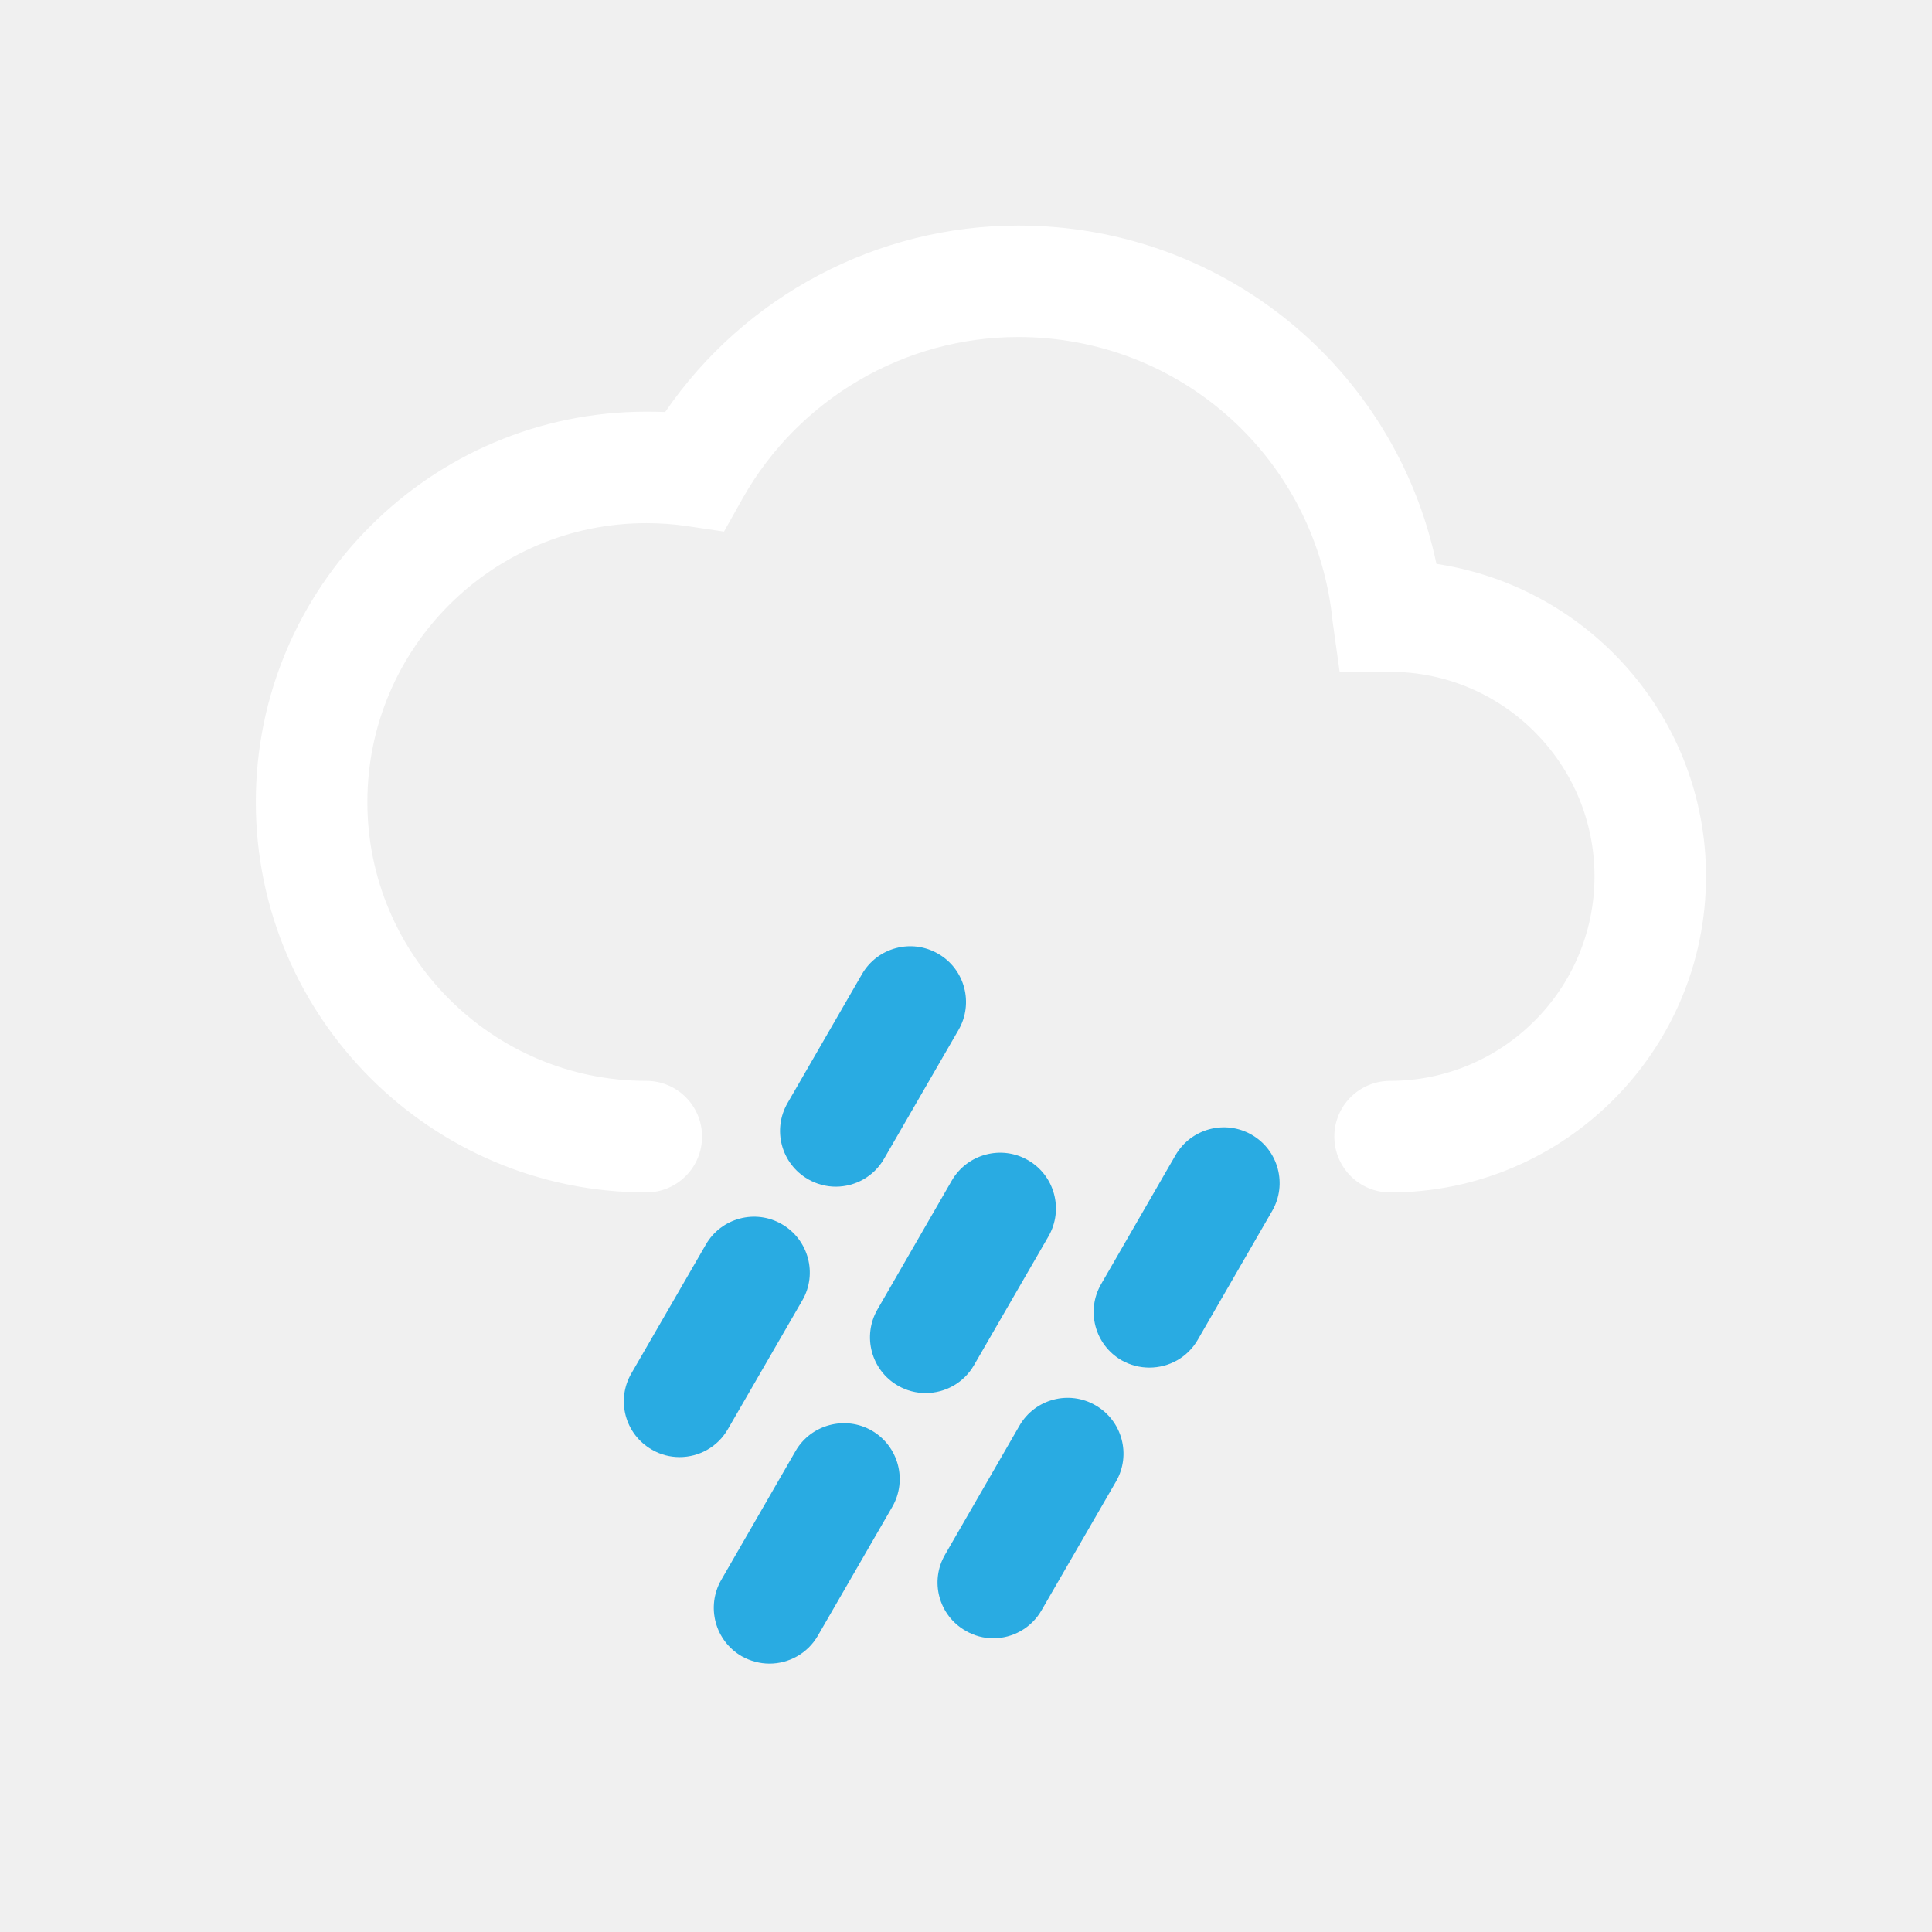
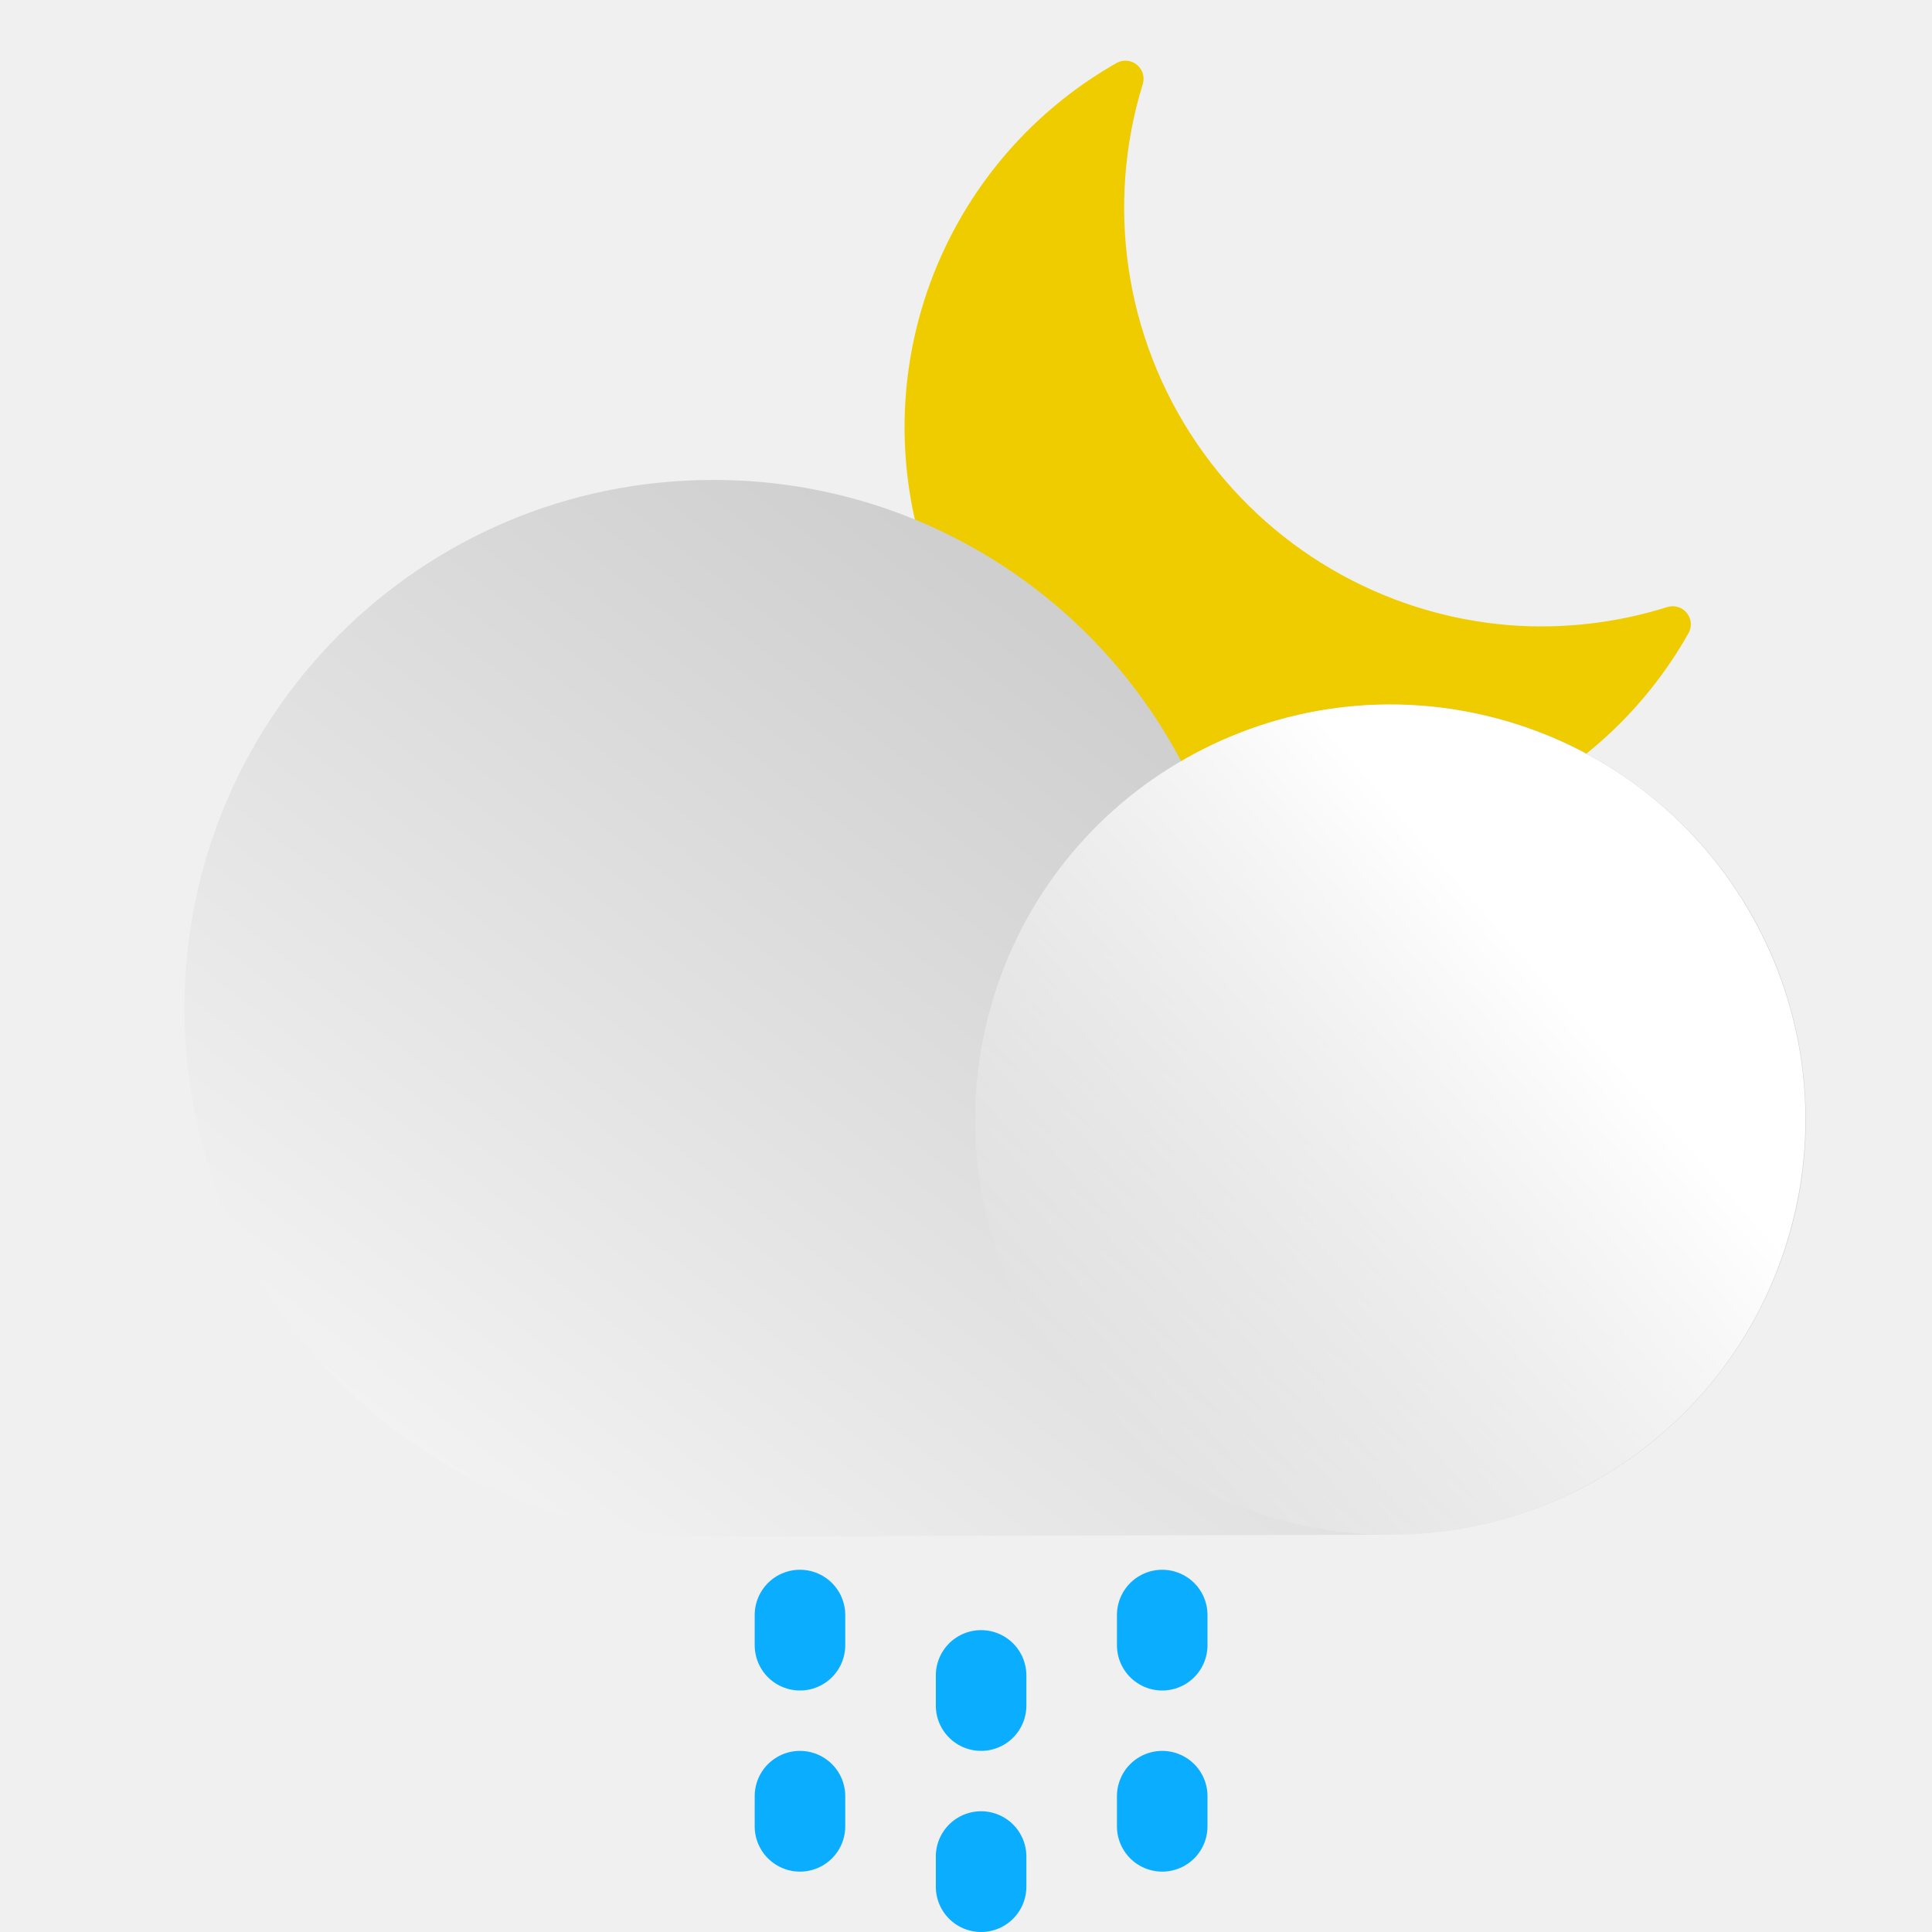
- <svg xmlns="http://www.w3.org/2000/svg" width="116px" height="116px" viewBox="0 0 116 116" version="1.1">
-   <defs />
-   <g id="Page-1" stroke="none" stroke-width="1" fill="none" fill-rule="evenodd">
-     <g id="Rainn">
-       <g id="Imported-Layers-2" transform="translate(15, 13)">
-         <path d="M68.467,58.595 C66.614,58.595 65.115,57.094 65.115,55.241 C65.115,53.391 66.614,51.896 68.467,51.896 C75.225,51.896 80.736,46.392 80.736,39.614 C80.736,32.842 75.225,27.338 68.467,27.338 L65.434,27.338 L65.013,24.315 C64.051,14.586 55.932,7.236 46.134,7.236 C39.306,7.236 32.968,10.946 29.597,16.909 L28.47,18.917 L26.196,18.579 C25.414,18.467 24.625,18.411 23.804,18.411 C14.571,18.411 7.057,25.919 7.057,35.155 C7.057,44.381 14.571,51.896 23.804,51.896 C25.654,51.896 27.152,53.391 27.152,55.241 C27.152,57.094 25.654,58.595 23.804,58.595 C10.878,58.595 0.36,48.078 0.36,35.155 C0.36,22.229 10.878,11.718 23.804,11.718 C24.185,11.718 24.566,11.725 24.938,11.738 C29.702,4.785 37.637,0.543 46.134,0.543 C58.432,0.543 68.776,9.099 71.246,20.856 C80.433,22.242 87.432,30.128 87.432,39.614 C87.432,50.082 78.925,58.595 68.467,58.595" id="Fill-1" fill="#FFFFFF" />
-         <path d="M35.182,58.25 C34.617,58.25 34.036,58.102 33.513,57.8 C31.907,56.87 31.358,54.83 32.288,53.223 L36.753,45.492 C37.676,43.888 39.73,43.336 41.33,44.266 C42.93,45.183 43.476,47.237 42.552,48.837 L38.084,56.568 C37.469,57.646 36.339,58.25 35.182,58.25" id="Fill-2" fill="#29ABE2" />
-         <path d="M40.578,70.641 C40.009,70.641 39.437,70.499 38.908,70.194 C37.305,69.267 36.763,67.22 37.683,65.623 L42.148,57.882 C43.071,56.285 45.128,55.733 46.725,56.66 C48.329,57.583 48.874,59.63 47.951,61.234 L43.482,68.965 C42.864,70.039 41.737,70.641 40.578,70.641" id="Fill-3" fill="#29ABE2" />
-         <path d="M54.01,69.113 C53.441,69.113 52.869,68.972 52.34,68.673 C50.737,67.749 50.188,65.699 51.115,64.096 L55.577,56.364 C56.503,54.758 58.557,54.212 60.154,55.132 C61.757,56.055 62.306,58.109 61.383,59.706 L56.917,67.44 C56.296,68.518 55.173,69.113 54.01,69.113" id="Fill-4" fill="#29ABE2" />
-         <path d="M25.805,74.485 C25.23,74.485 24.658,74.344 24.133,74.035 C22.529,73.112 21.98,71.071 22.904,69.468 L27.376,61.733 C28.296,60.123 30.356,59.578 31.943,60.501 C33.549,61.428 34.098,63.481 33.172,65.078 L28.703,72.809 C28.082,73.89 26.962,74.485 25.805,74.485" id="Fill-5" fill="#29ABE2" />
-         <path d="M31.203,86.885 C30.635,86.885 30.057,86.737 29.531,86.442 C27.928,85.512 27.385,83.465 28.302,81.865 L32.764,74.127 C33.687,72.523 35.751,71.981 37.341,72.895 C38.945,73.825 39.497,75.872 38.573,77.475 L34.105,85.21 C33.487,86.281 32.357,86.885 31.203,86.885" id="Fill-6" fill="#29ABE2" />
-         <path d="M44.635,85.364 C44.064,85.364 43.492,85.216 42.966,84.907 C41.36,83.984 40.814,81.937 41.744,80.34 L46.206,72.606 C47.129,70.996 49.183,70.45 50.78,71.38 C52.38,72.303 52.932,74.35 52.009,75.947 L47.537,83.682 C46.919,84.759 45.792,85.364 44.635,85.364" id="Fill-7" fill="#29ABE2" />
-       </g>
-     </g>
-   </g>
+ <svg xmlns="http://www.w3.org/2000/svg" data-name="Layer 1" id="Layer_1" viewBox="0 0 64 64">
+   <defs>
+     <style>.cls-1{fill:#efcc00;}.cls-2{fill:url(#linear-gradient);}.cls-3{fill:url(#linear-gradient-2);}.cls-4{fill:none;stroke:#0baeff;stroke-linecap:round;stroke-miterlimit:10;stroke-width:3px;}</style>
+     <linearGradient gradientTransform="matrix(-1, 0, 0, 1, -378.03, 0)" gradientUnits="userSpaceOnUse" id="linear-gradient" x1="-397.28" x2="-418.37" y1="52.39" y2="25.08">
+       <stop offset="0" stop-color="#f2f2f2" />
+       <stop offset="1" stop-color="#cfcfcf" />
+     </linearGradient>
+     <linearGradient gradientTransform="matrix(0, -1, -1, 0, 103.42, -388.95)" gradientUnits="userSpaceOnUse" id="linear-gradient-2" x1="-430.14" x2="-418.52" y1="51.15" y2="68.8">
+       <stop offset="0.02" stop-color="#fff" />
+       <stop offset="1" stop-color="#fff" stop-opacity="0" />
+     </linearGradient>
+   </defs>
+   <path class="cls-1" d="M50,20.71A13.88,13.88,0,0,1,37.86,2.77.6.6,0,0,0,37,2.08,13.88,13.88,0,1,0,55.92,21a.6.6,0,0,0-.69-.89A13.91,13.91,0,0,1,50,20.71Z" />
+   <path class="cls-2" d="M23.66,15.9a17.49,17.49,0,0,1,15.47,9.32A13.75,13.75,0,1,1,46,50.84l-22.39.06a17.5,17.5,0,0,1,0-35Z" />
+   <circle class="cls-3" cx="46.05" cy="37.09" r="13.75" transform="translate(-2.06 71.46) rotate(-74.39)" />
+   <line class="cls-4" x1="32.5" x2="32.5" y1="55.5" y2="56.5" />
+   <line class="cls-4" x1="26.5" x2="26.5" y1="53.5" y2="54.5" />
+   <line class="cls-4" x1="38.5" x2="38.5" y1="53.5" y2="54.5" />
+   <line class="cls-4" x1="38.5" x2="38.5" y1="59.5" y2="60.5" />
+   <line class="cls-4" x1="26.5" x2="26.5" y1="59.5" y2="60.5" />
+   <line class="cls-4" x1="32.5" x2="32.5" y1="61.5" y2="62.5" />
</svg>
